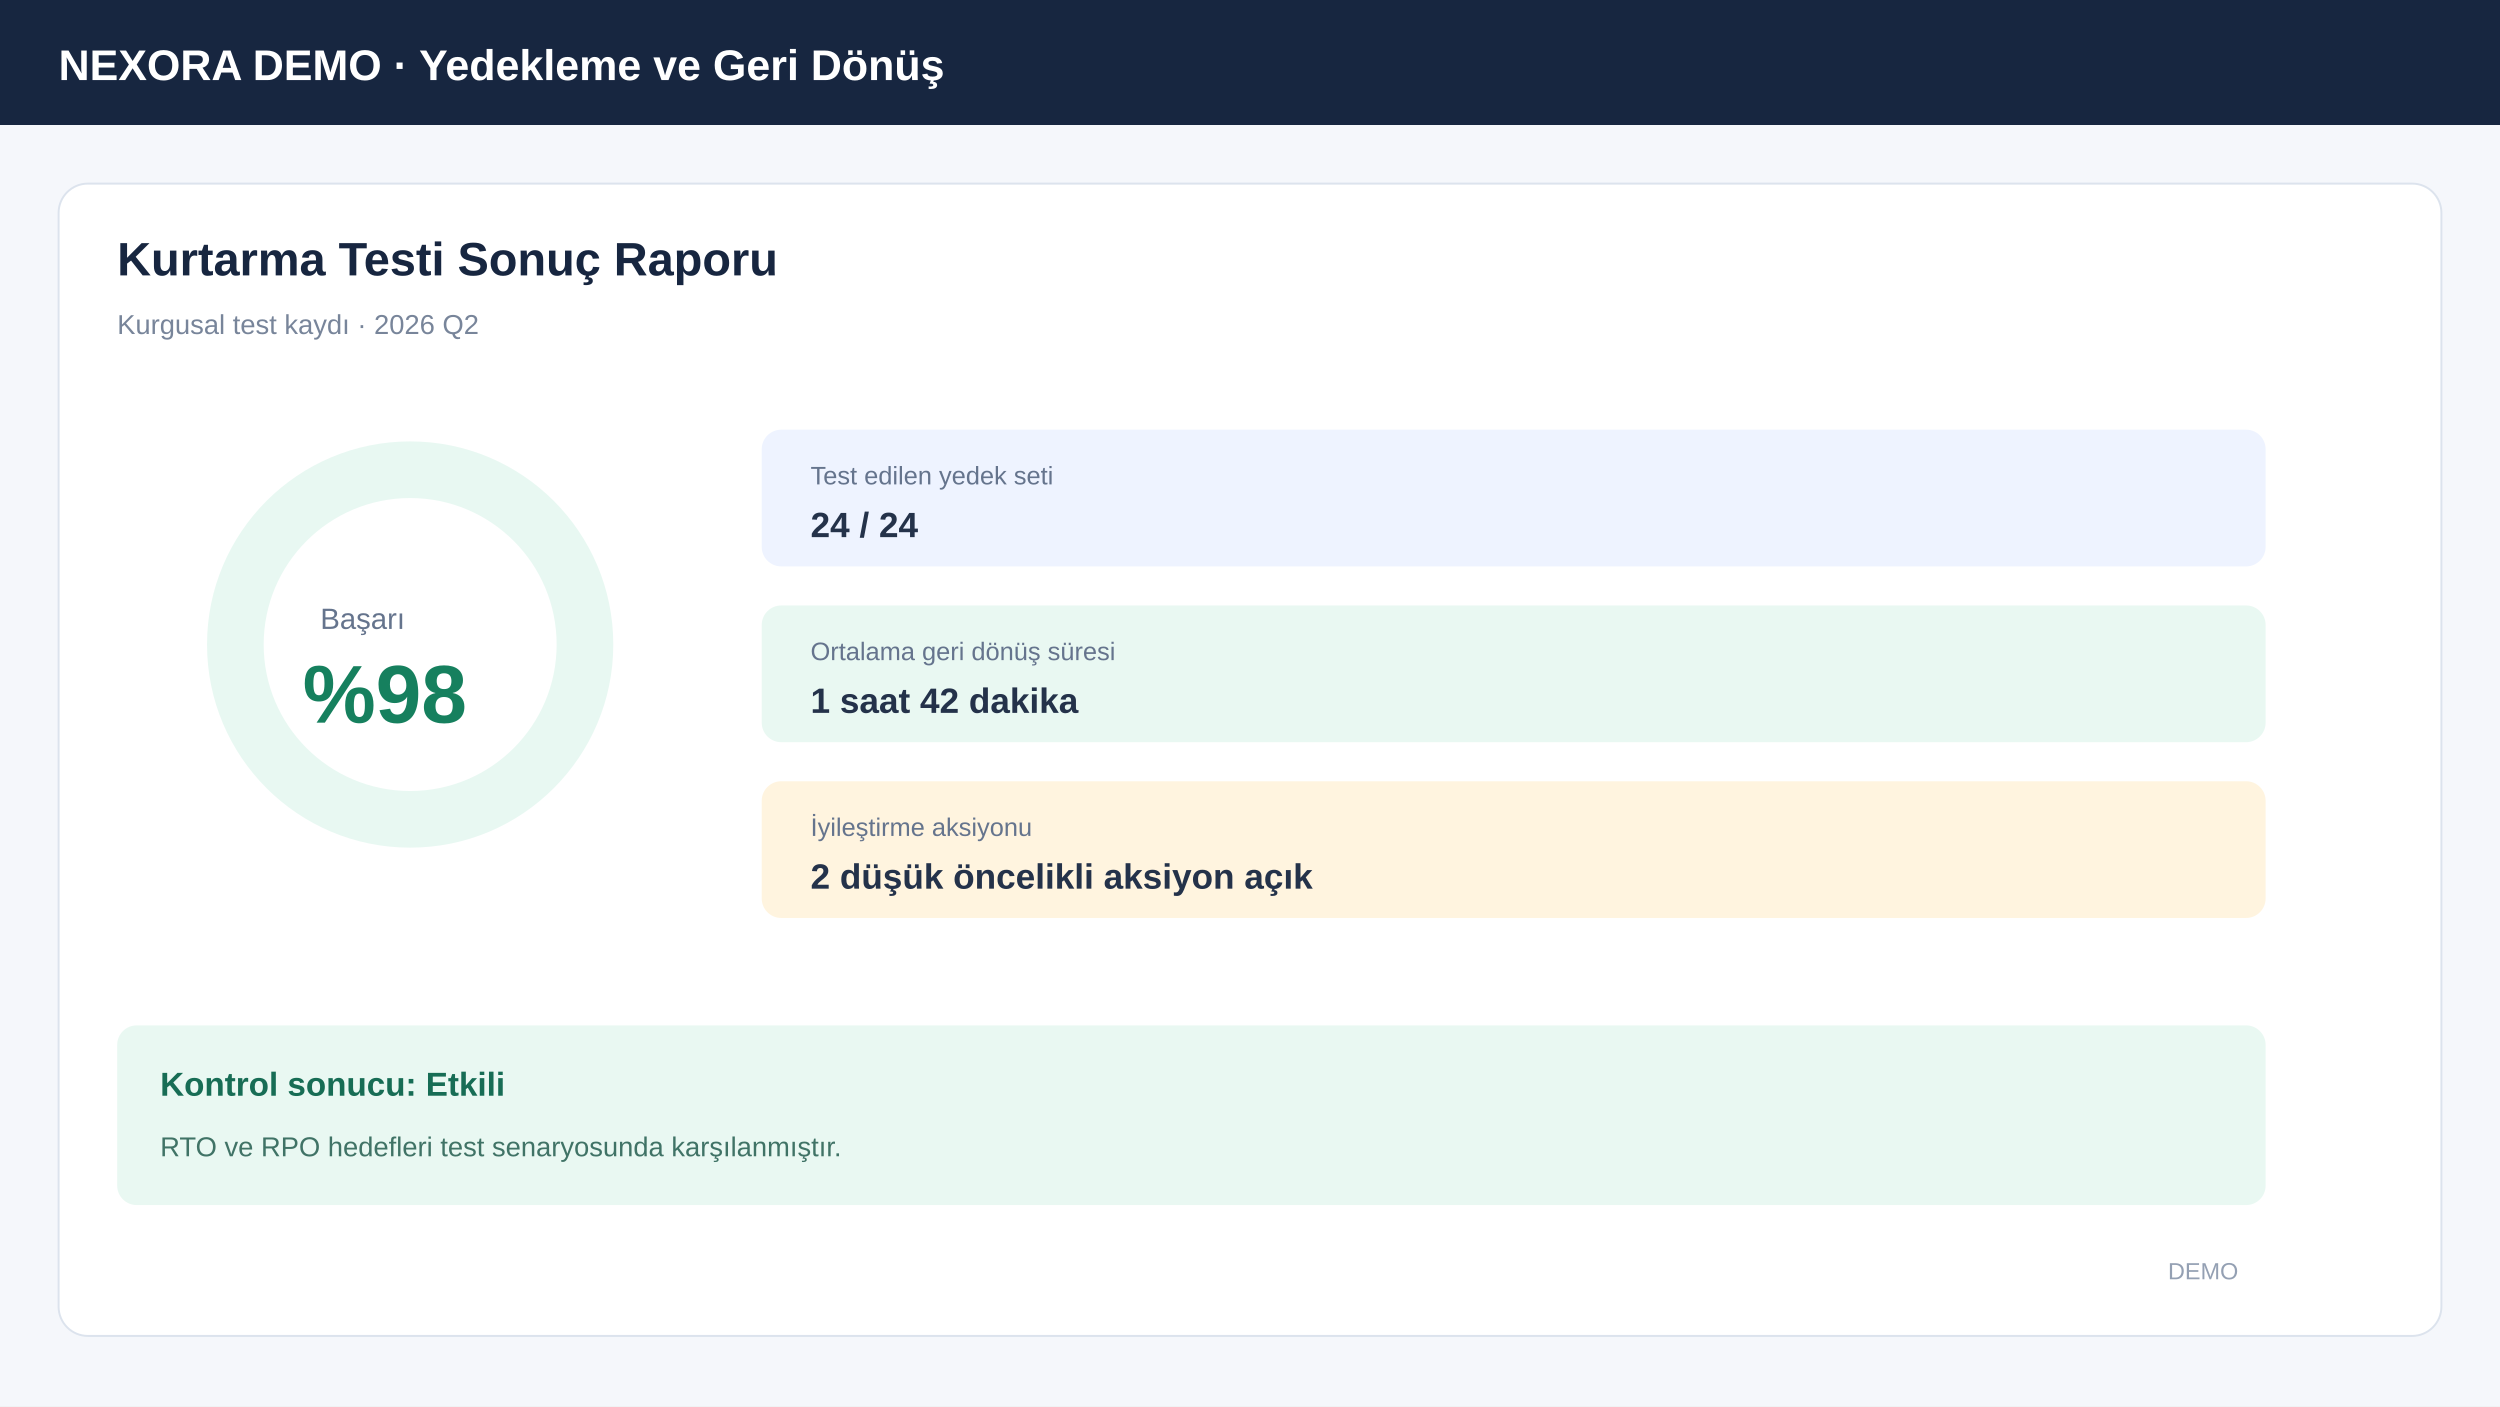
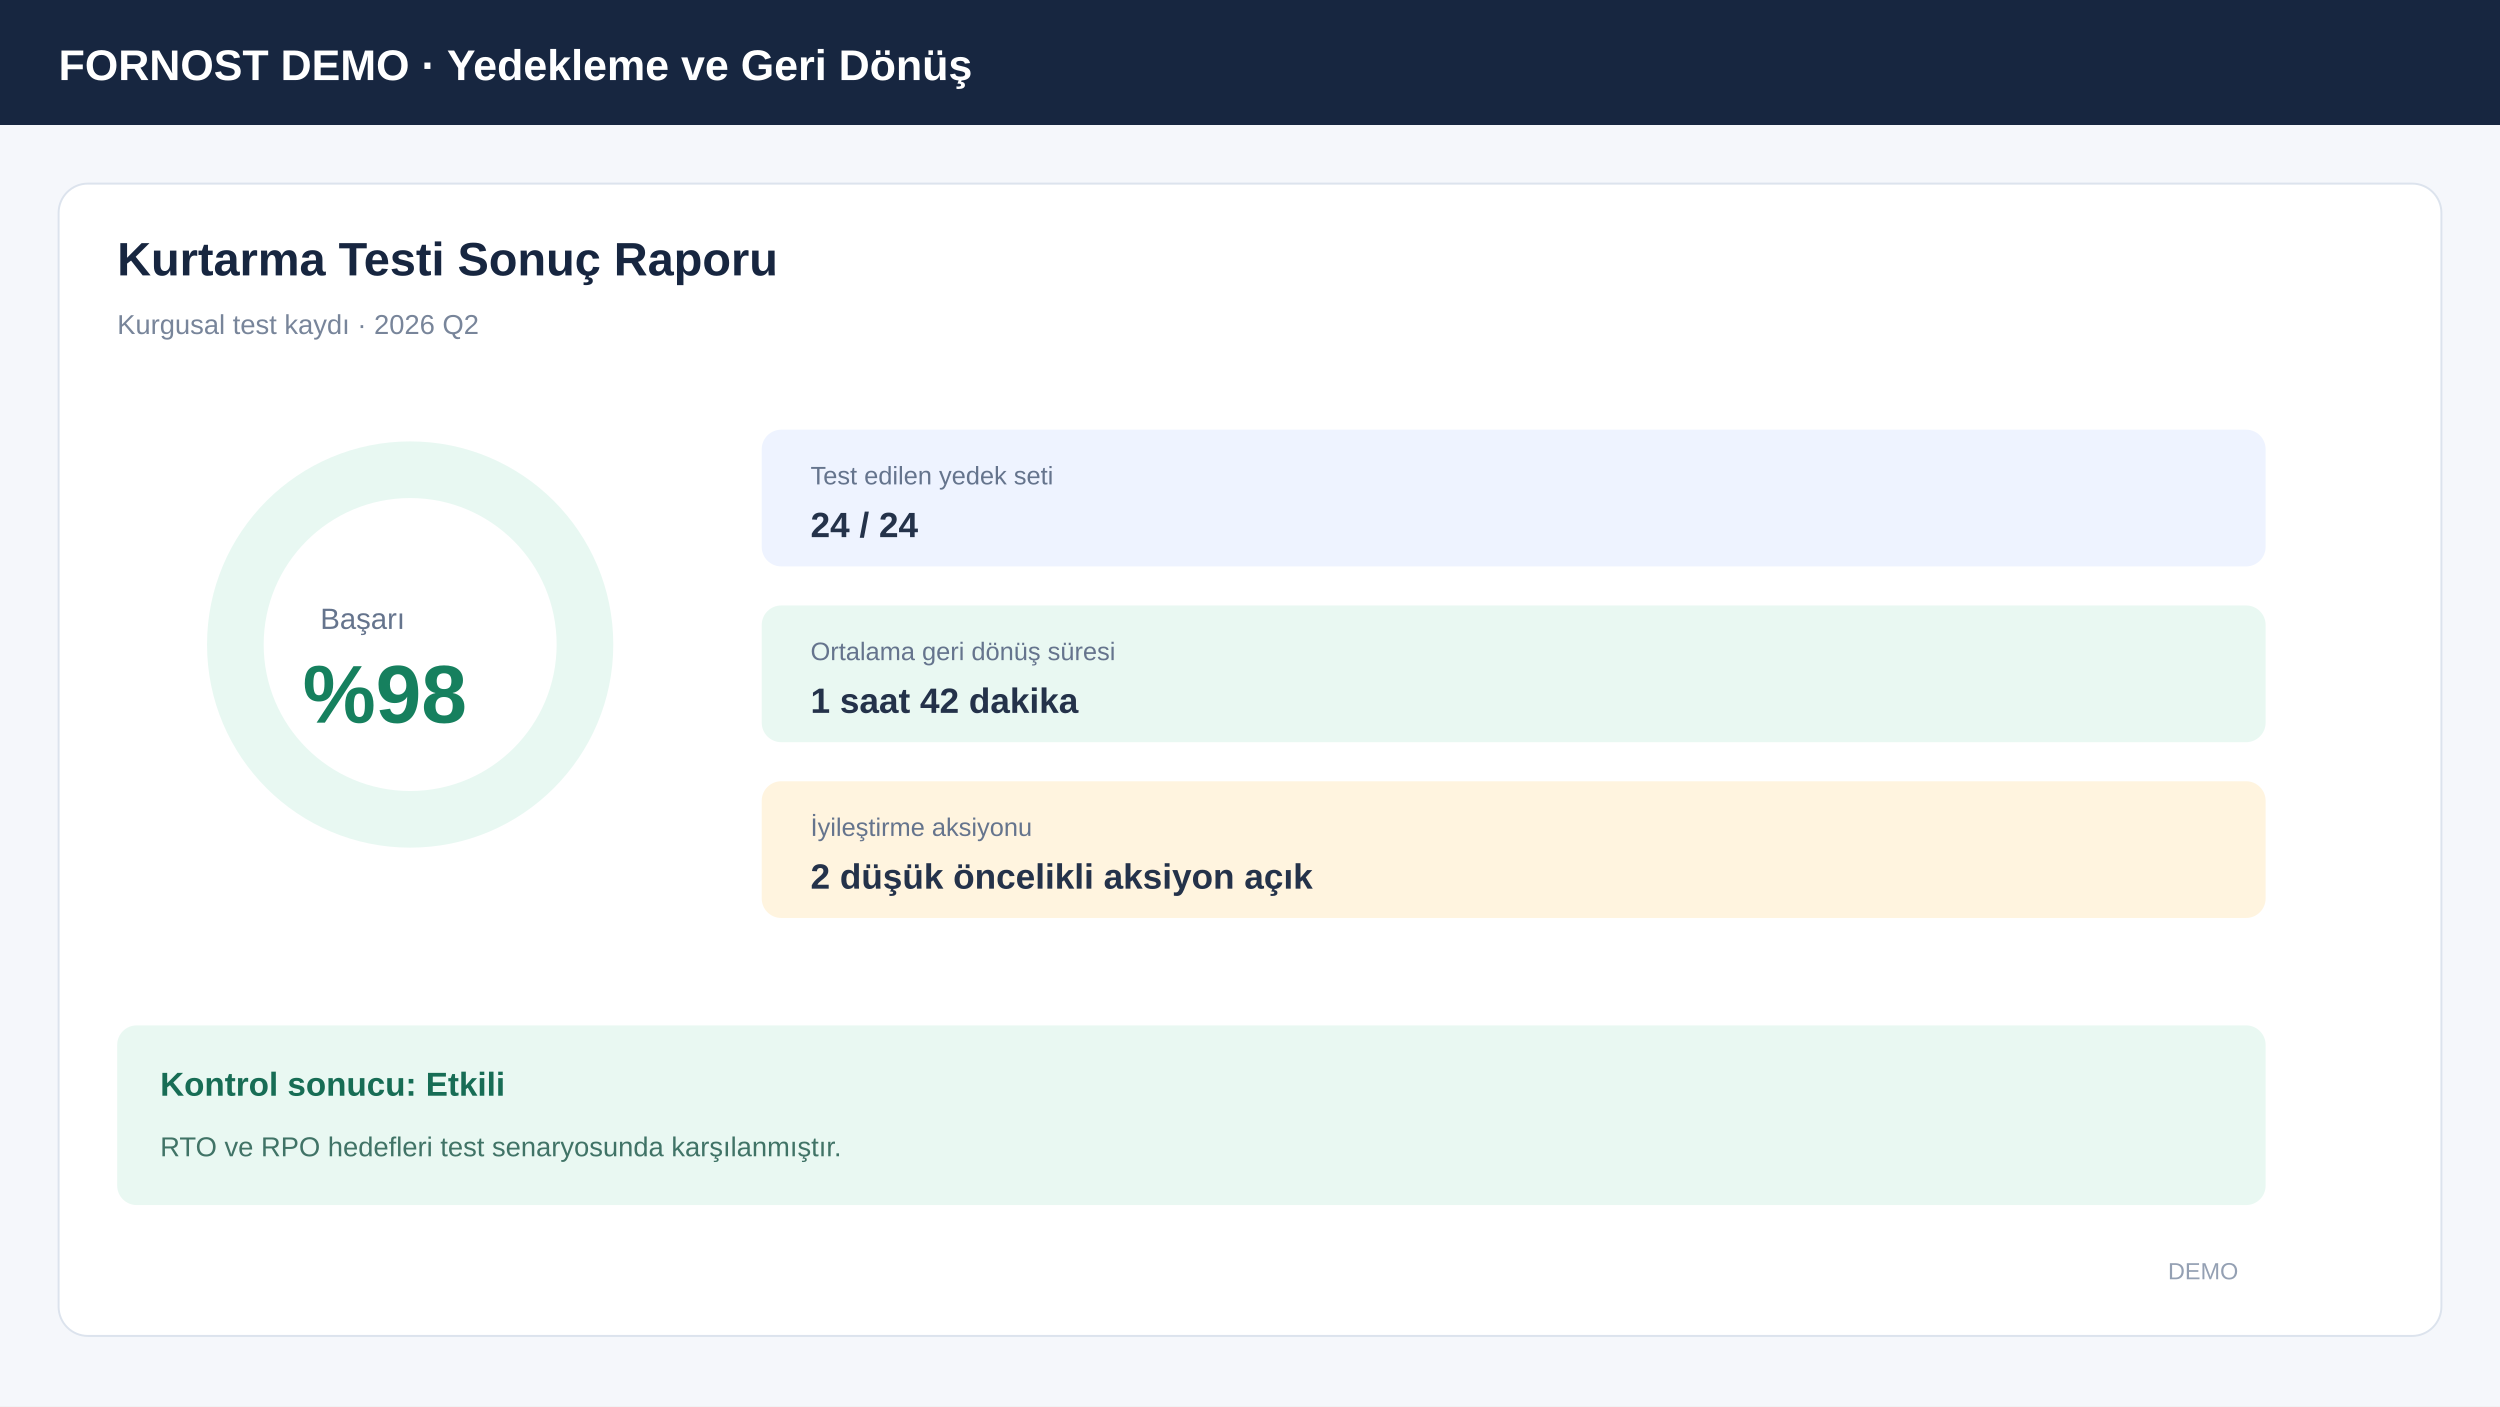
<svg xmlns="http://www.w3.org/2000/svg" width="1280" height="720">
  <rect width="1280" height="720" fill="#f5f7fb" />
  <rect width="1280" height="64" fill="#172640" />
-   <text x="30" y="41" fill="#fff" font-family="Arial" font-size="22" font-weight="700">NEXORA DEMO · Yedekleme ve Geri Dönüş</text>
+   <text x="30" y="41" fill="#fff" font-family="Arial" font-size="22" font-weight="700">FORNOST DEMO · Yedekleme ve Geri Dönüş</text>
  <rect x="30" y="94" width="1220" height="590" rx="15" fill="#fff" stroke="#dce3ed" />
  <text x="60" y="141" font-family="Arial" font-size="24" font-weight="700" fill="#172640">Kurtarma Testi Sonuç Raporu</text>
  <text x="60" y="171" font-family="Arial" font-size="14" fill="#78859a">Kurgusal test kaydı · 2026 Q2</text>
  <circle cx="210" cy="330" r="104" fill="#e8f8f2" />
  <circle cx="210" cy="330" r="75" fill="#fff" />
  <text x="164" y="322" font-family="Arial" font-size="15" fill="#65748d">Başarı</text>
  <text x="155" y="370" font-family="Arial" font-size="42" font-weight="700" fill="#16805e">%98</text>
  <g font-family="Arial">
    <rect x="390" y="220" width="770" height="70" rx="10" fill="#eef3ff" />
    <text x="415" y="248" fill="#65748d" font-size="13">Test edilen yedek seti</text>
    <text x="415" y="275" fill="#24324a" font-size="18" font-weight="700">24 / 24</text>
    <rect x="390" y="310" width="770" height="70" rx="10" fill="#e9f8f2" />
    <text x="415" y="338" fill="#65748d" font-size="13">Ortalama geri dönüş süresi</text>
    <text x="415" y="365" fill="#24324a" font-size="18" font-weight="700">1 saat 42 dakika</text>
    <rect x="390" y="400" width="770" height="70" rx="10" fill="#fff4df" />
    <text x="415" y="428" fill="#65748d" font-size="13">İyileştirme aksiyonu</text>
    <text x="415" y="455" fill="#24324a" font-size="18" font-weight="700">2 düşük öncelikli aksiyon açık</text>
    <rect x="60" y="525" width="1100" height="92" rx="10" fill="#e9f8f2" />
    <text x="82" y="561" fill="#176d55" font-size="17" font-weight="700">Kontrol sonucu: Etkili</text>
    <text x="82" y="592" fill="#407366" font-size="14">RTO ve RPO hedefleri test senaryosunda karşılanmıştır.</text>
  </g>
  <text x="1110" y="655" fill="#94a0b3" font-family="Arial" font-size="12">DEMO</text>
</svg>
